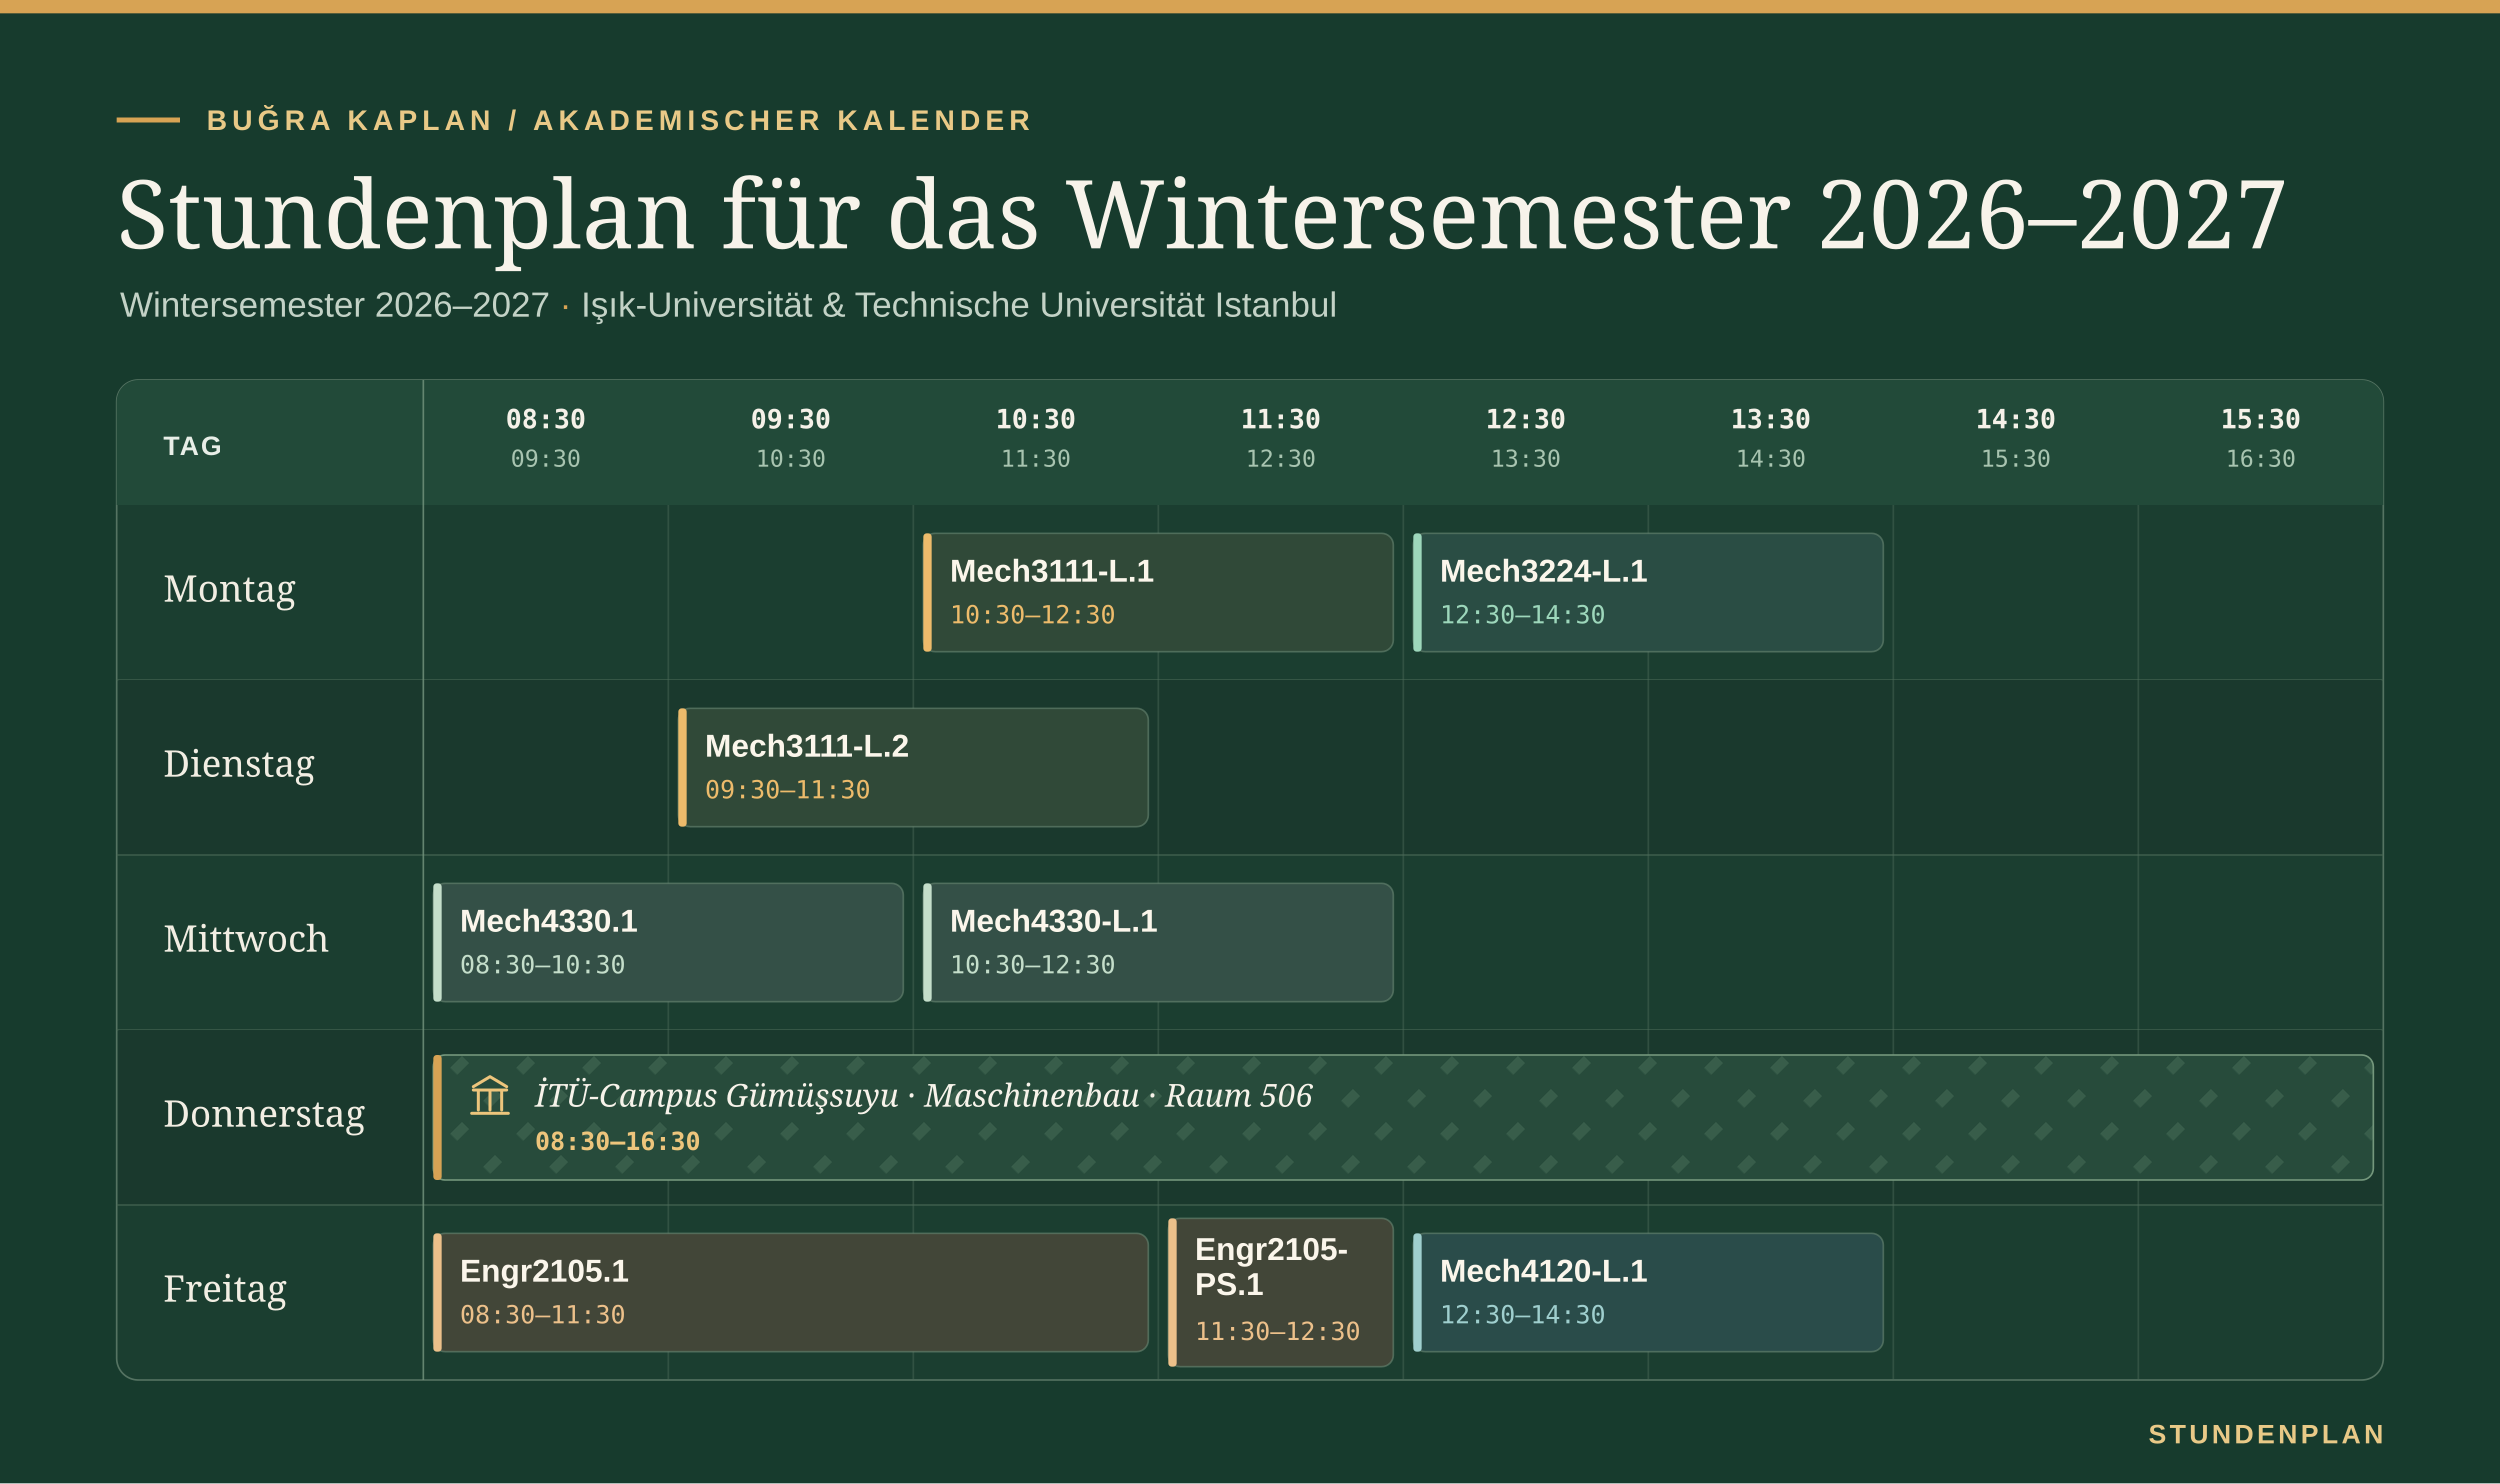
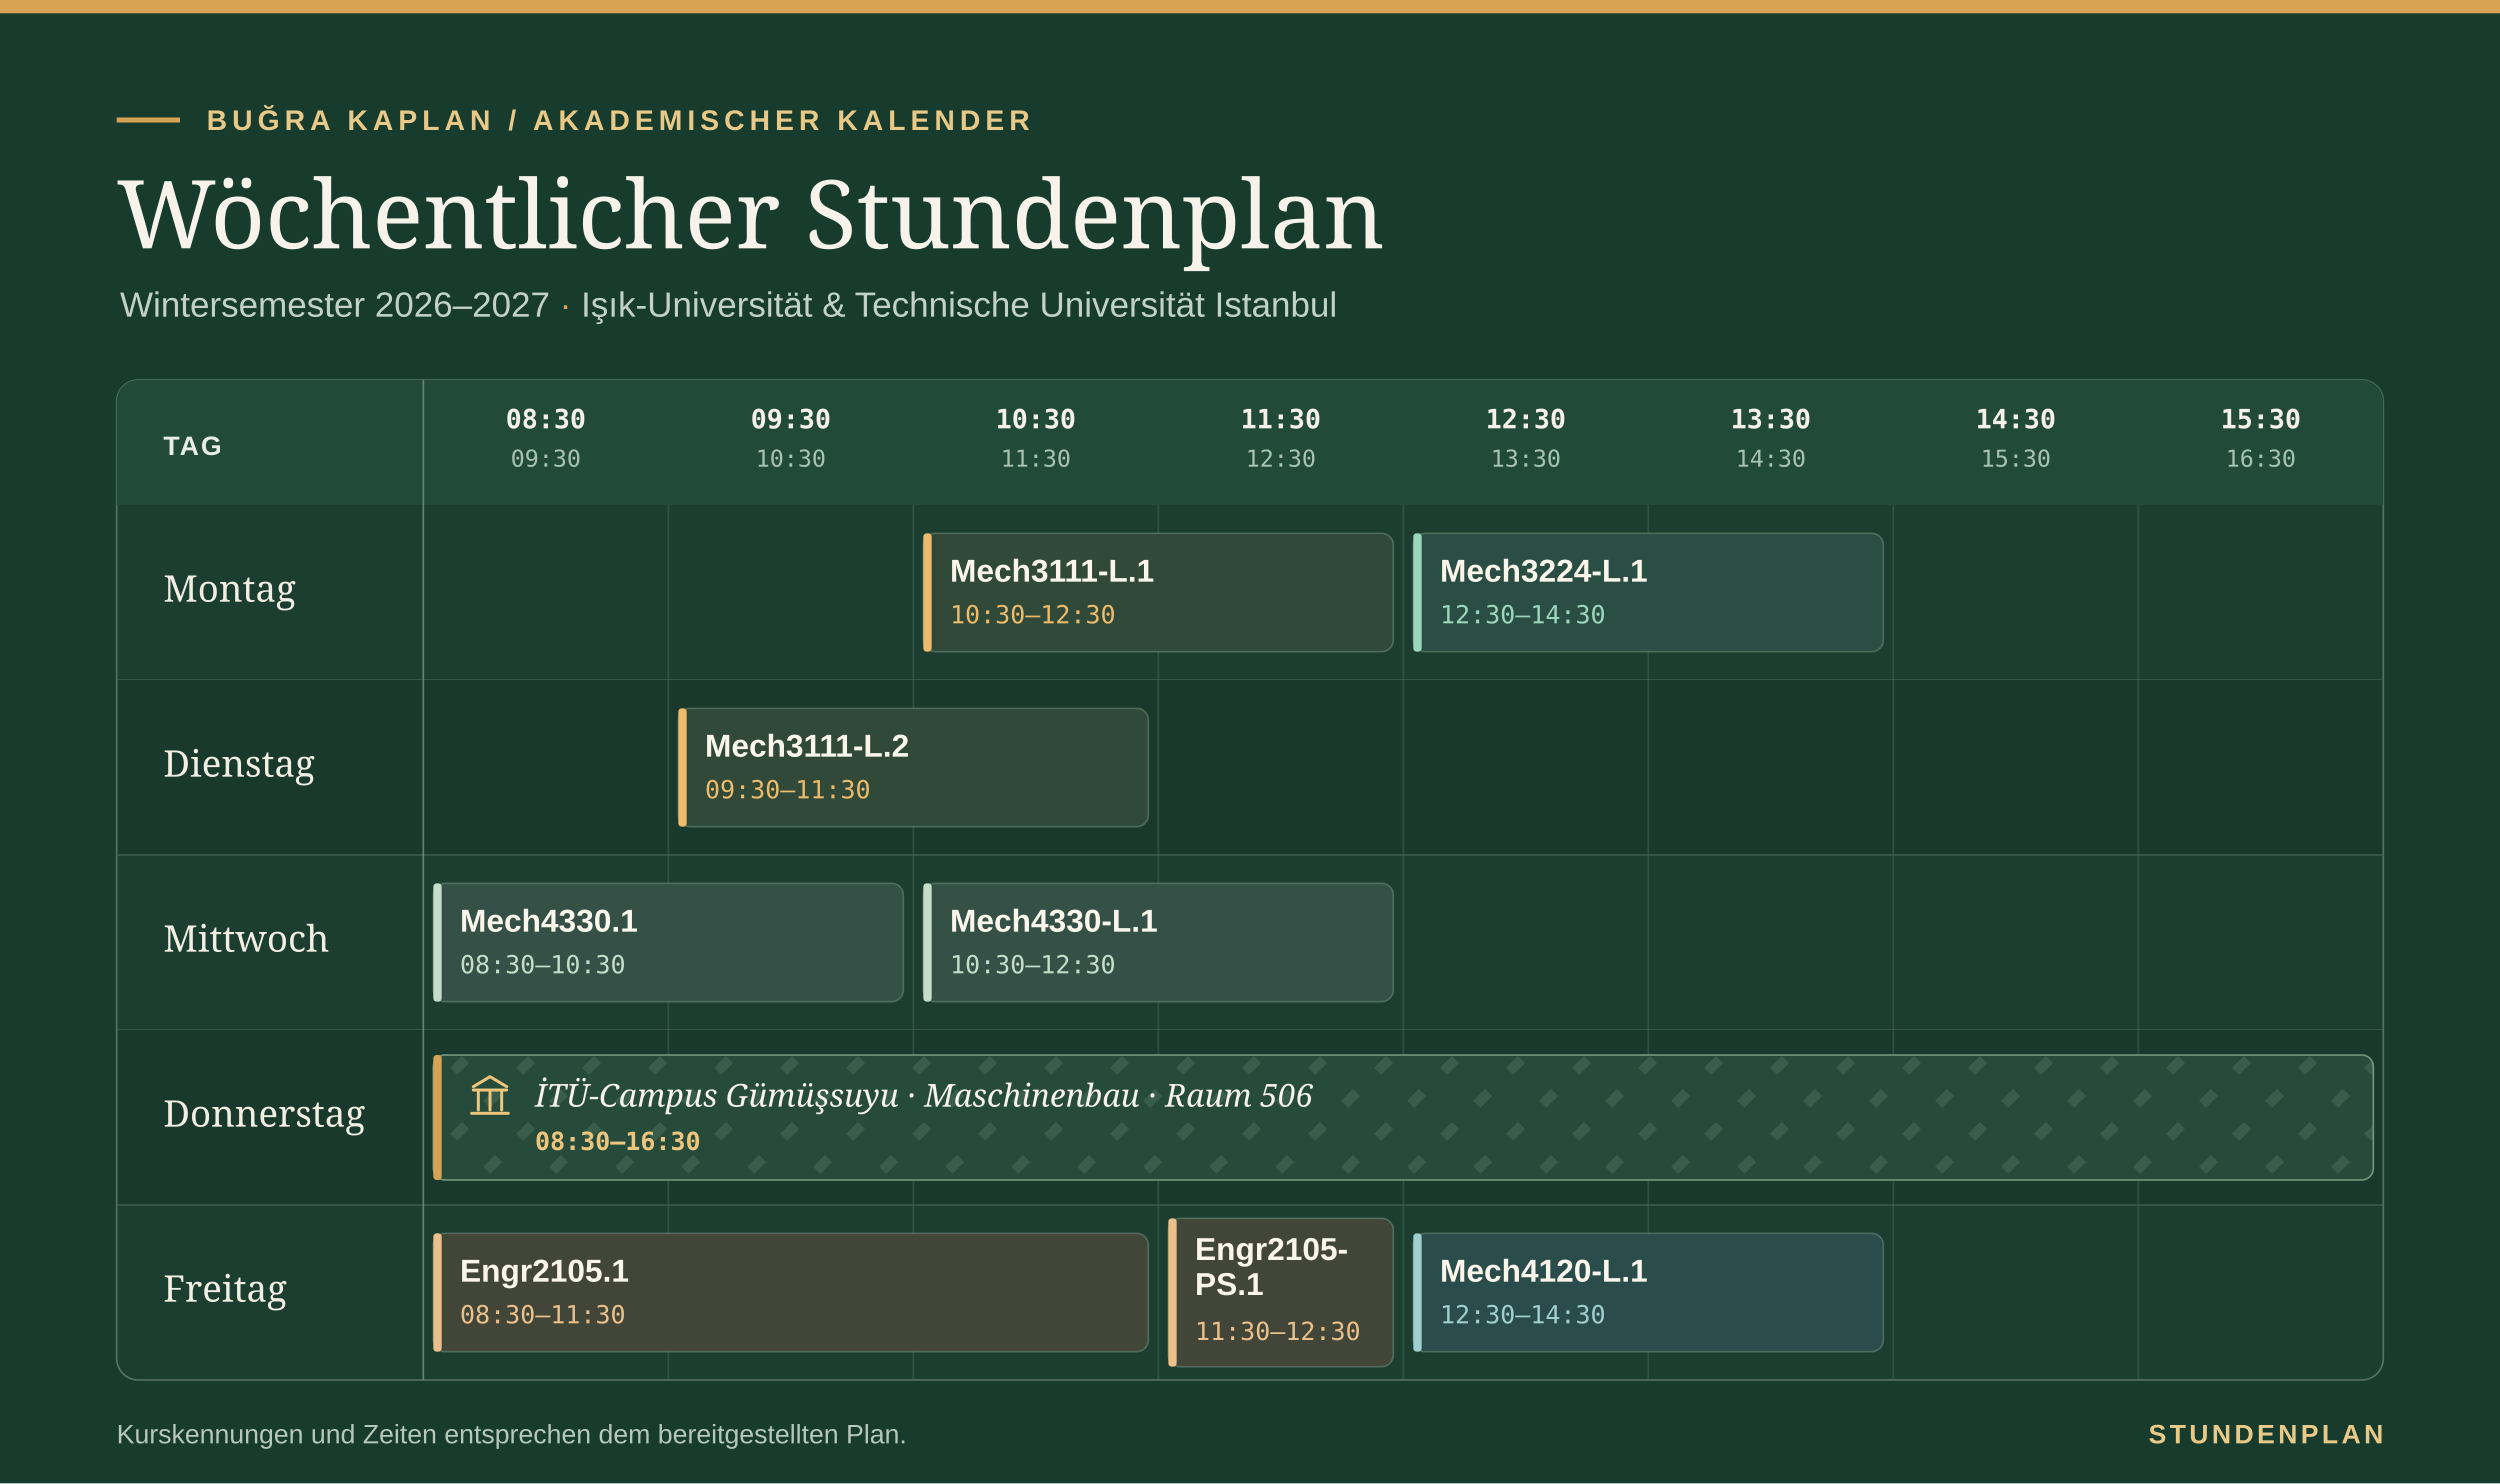
<svg xmlns="http://www.w3.org/2000/svg" width="1500" height="890" viewBox="0 0 1500 890" role="img" aria-labelledby="title description">
  <defs>
    <pattern id="diagonal" patternUnits="userSpaceOnUse" width="28" height="28" patternTransform="rotate(45)">
      <rect width="28" height="28" fill="#274b3b" />
      <path d="M0 0v10" stroke="#385d4a" stroke-width="12" />
    </pattern>
  </defs>
  <style>text{font-family:"Source Sans 3","Segoe UI",Arial,sans-serif}.serif{font-family:"Newsreader",Georgia,serif}.mono{font-family:"IBM Plex Mono",Consolas,monospace}</style>
  <rect width="1500" height="890" fill="#173b2d" />
  <rect x="0" y="0" width="1500" height="8" fill="#d7a354" />
  <path d="M70 72h38" stroke="#d7a354" stroke-width="3" />
  <text x="124" y="78" fill="#e9c987" font-size="17" font-weight="700" letter-spacing="3">BUĞRA KAPLAN  /  AKADEMISCHER KALENDER</text>
-   <text x="70" y="149" fill="#f7f3ea" font-size="57" class="serif">Stundenplan für das Wintersemester 2026–2027</text>
+   <text x="70" y="149" fill="#f7f3ea" font-size="57" class="serif">Wöchentlicher Stundenplan</text>
  <text x="72" y="190" fill="#c3d2c6" font-size="21">Wintersemester 2026–2027  <tspan fill="#d7a354">·</tspan>  Işık-Universität &amp; Technische Universität Istanbul</text>
  <rect x="70" y="228" width="1360" height="600" rx="13" fill="#1b3e30" stroke="#557362" />
  <path d="M83 228h1334a13 13 0 0 1 13 13v62H70v-62a13 13 0 0 1 13-13z" fill="#224a39" />
  <text x="98" y="273" fill="#e8eee7" font-size="16" font-weight="700" letter-spacing="1.2">TAG</text>
  <text x="327.5" y="257" text-anchor="middle" fill="#f5f1e8" font-size="16" font-weight="700" class="mono">08:30</text>
  <text x="327.5" y="280" text-anchor="middle" fill="#a8c4b0" font-size="14" class="mono">09:30</text>
  <text x="474.5" y="257" text-anchor="middle" fill="#f5f1e8" font-size="16" font-weight="700" class="mono">09:30</text>
  <text x="474.5" y="280" text-anchor="middle" fill="#a8c4b0" font-size="14" class="mono">10:30</text>
  <text x="621.5" y="257" text-anchor="middle" fill="#f5f1e8" font-size="16" font-weight="700" class="mono">10:30</text>
  <text x="621.5" y="280" text-anchor="middle" fill="#a8c4b0" font-size="14" class="mono">11:30</text>
  <text x="768.5" y="257" text-anchor="middle" fill="#f5f1e8" font-size="16" font-weight="700" class="mono">11:30</text>
  <text x="768.5" y="280" text-anchor="middle" fill="#a8c4b0" font-size="14" class="mono">12:30</text>
  <text x="915.5" y="257" text-anchor="middle" fill="#f5f1e8" font-size="16" font-weight="700" class="mono">12:30</text>
  <text x="915.5" y="280" text-anchor="middle" fill="#a8c4b0" font-size="14" class="mono">13:30</text>
  <text x="1062.5" y="257" text-anchor="middle" fill="#f5f1e8" font-size="16" font-weight="700" class="mono">13:30</text>
  <text x="1062.5" y="280" text-anchor="middle" fill="#a8c4b0" font-size="14" class="mono">14:30</text>
  <text x="1209.5" y="257" text-anchor="middle" fill="#f5f1e8" font-size="16" font-weight="700" class="mono">14:30</text>
  <text x="1209.5" y="280" text-anchor="middle" fill="#a8c4b0" font-size="14" class="mono">15:30</text>
  <text x="1356.5" y="257" text-anchor="middle" fill="#f5f1e8" font-size="16" font-weight="700" class="mono">15:30</text>
  <text x="1356.5" y="280" text-anchor="middle" fill="#a8c4b0" font-size="14" class="mono">16:30</text>
  <text x="98" y="361" fill="#f2eee3" font-size="22" class="serif">Montag</text>
  <path d="M70 408h1360" stroke="#456552" stroke-opacity=".75" />
  <rect x="71" y="408" width="1358" height="105" fill="#1a392d" />
  <text x="98" y="466" fill="#f2eee3" font-size="22" class="serif">Dienstag</text>
  <path d="M70 513h1360" stroke="#456552" stroke-opacity=".75" />
  <text x="98" y="571" fill="#f2eee3" font-size="22" class="serif">Mittwoch</text>
  <path d="M70 618h1360" stroke="#456552" stroke-opacity=".75" />
  <rect x="71" y="618" width="1358" height="105" fill="#1a392d" />
  <text x="98" y="676" fill="#f2eee3" font-size="22" class="serif">Donnerstag</text>
  <path d="M70 723h1360" stroke="#456552" stroke-opacity=".75" />
  <text x="98" y="781" fill="#f2eee3" font-size="22" class="serif">Freitag</text>
  <path d="M254 228v600" stroke="#70917b" stroke-opacity=".85" />
  <path d="M401 303v525" stroke="#4b6957" stroke-opacity=".47" />
  <path d="M548 303v525" stroke="#4b6957" stroke-opacity=".47" />
  <path d="M695 303v525" stroke="#4b6957" stroke-opacity=".47" />
  <path d="M842 303v525" stroke="#4b6957" stroke-opacity=".47" />
  <path d="M989 303v525" stroke="#4b6957" stroke-opacity=".47" />
  <path d="M1136 303v525" stroke="#4b6957" stroke-opacity=".47" />
  <path d="M1283 303v525" stroke="#4b6957" stroke-opacity=".47" />
  <rect x="554" y="320" width="282" height="71" rx="7" fill="#304938" stroke="#6a8873" stroke-opacity=".6" />
  <rect x="554" y="320" width="5" height="71" rx="2" fill="#edbb6b" />
  <text x="570" y="349" fill="#fbf6eb" font-size="19" font-weight="700">Mech3111-L.1</text>
  <text x="570" y="374" fill="#edbb6b" font-size="15" class="mono">10:30–12:30</text>
  <rect x="848" y="320" width="282" height="71" rx="7" fill="#2a4d44" stroke="#6a8873" stroke-opacity=".6" />
  <rect x="848" y="320" width="5" height="71" rx="2" fill="#9dd7bb" />
  <text x="864" y="349" fill="#fbf6eb" font-size="19" font-weight="700">Mech3224-L.1</text>
  <text x="864" y="374" fill="#9dd7bb" font-size="15" class="mono">12:30–14:30</text>
  <rect x="407" y="425" width="282" height="71" rx="7" fill="#304938" stroke="#6a8873" stroke-opacity=".6" />
  <rect x="407" y="425" width="5" height="71" rx="2" fill="#edbb6b" />
  <text x="423" y="454" fill="#fbf6eb" font-size="19" font-weight="700">Mech3111-L.2</text>
  <text x="423" y="479" fill="#edbb6b" font-size="15" class="mono">09:30–11:30</text>
  <rect x="260" y="530" width="282" height="71" rx="7" fill="#345047" stroke="#6a8873" stroke-opacity=".6" />
  <rect x="260" y="530" width="5" height="71" rx="2" fill="#c4deca" />
  <text x="276" y="559" fill="#fbf6eb" font-size="19" font-weight="700">Mech4330.1</text>
  <text x="276" y="584" fill="#c4deca" font-size="15" class="mono">08:30–10:30</text>
  <rect x="554" y="530" width="282" height="71" rx="7" fill="#345047" stroke="#6a8873" stroke-opacity=".6" />
  <rect x="554" y="530" width="5" height="71" rx="2" fill="#c4deca" />
  <text x="570" y="559" fill="#fbf6eb" font-size="19" font-weight="700">Mech4330-L.1</text>
  <text x="570" y="584" fill="#c4deca" font-size="15" class="mono">10:30–12:30</text>
  <rect x="260" y="740" width="429" height="71" rx="7" fill="#424638" stroke="#6a8873" stroke-opacity=".6" />
  <rect x="260" y="740" width="5" height="71" rx="2" fill="#ecc08a" />
  <text x="276" y="769" fill="#fbf6eb" font-size="19" font-weight="700">Engr2105.1</text>
  <text x="276" y="794" fill="#ecc08a" font-size="15" class="mono">08:30–11:30</text>
  <rect x="701" y="731" width="135" height="89" rx="7" fill="#424638" stroke="#6a8873" stroke-opacity=".6" />
  <rect x="701" y="731" width="5" height="89" rx="2" fill="#ecc08a" />
  <text x="717" y="756" fill="#fbf6eb" font-size="19" font-weight="700">Engr2105-</text>
  <text x="717" y="777" fill="#fbf6eb" font-size="19" font-weight="700">PS.1</text>
  <text x="717" y="804" fill="#ecc08a" font-size="15" class="mono">11:30–12:30</text>
  <rect x="848" y="740" width="282" height="71" rx="7" fill="#2a4c4a" stroke="#6a8873" stroke-opacity=".6" />
  <rect x="848" y="740" width="5" height="71" rx="2" fill="#9fcfce" />
  <text x="864" y="769" fill="#fbf6eb" font-size="19" font-weight="700">Mech4120-L.1</text>
  <text x="864" y="794" fill="#9fcfce" font-size="15" class="mono">12:30–14:30</text>
  <rect x="260" y="633" width="1164" height="75" rx="7" fill="url(#diagonal)" stroke="#74977c" />
  <rect x="260" y="633" width="5" height="75" rx="2" fill="#d7a354" />
  <path d="M284 662l10-6 10 6m-20 2h20m-17 0v12m7-12v12m7-12v12m-18 2h22" transform="translate(0,-10)" fill="none" stroke="#edc57c" stroke-width="1.8" stroke-linecap="round" stroke-linejoin="round" />
  <text x="321" y="664" fill="#f7f3ea" font-size="19" class="serif" font-style="italic">İTÜ-Campus Gümüşsuyu · Maschinenbau · Raum 506</text>
  <text x="321" y="690" fill="#edc57c" font-size="15" font-weight="700" class="mono">08:30–16:30</text>
+   <text x="70" y="866" fill="#b6c8ba" font-size="16">Kurskennungen und Zeiten entsprechen dem bereitgestellten Plan.</text>
  <text x="1430" y="866" text-anchor="end" fill="#e9c987" font-size="16" font-weight="700" letter-spacing="2">STUNDENPLAN</text>
</svg>
